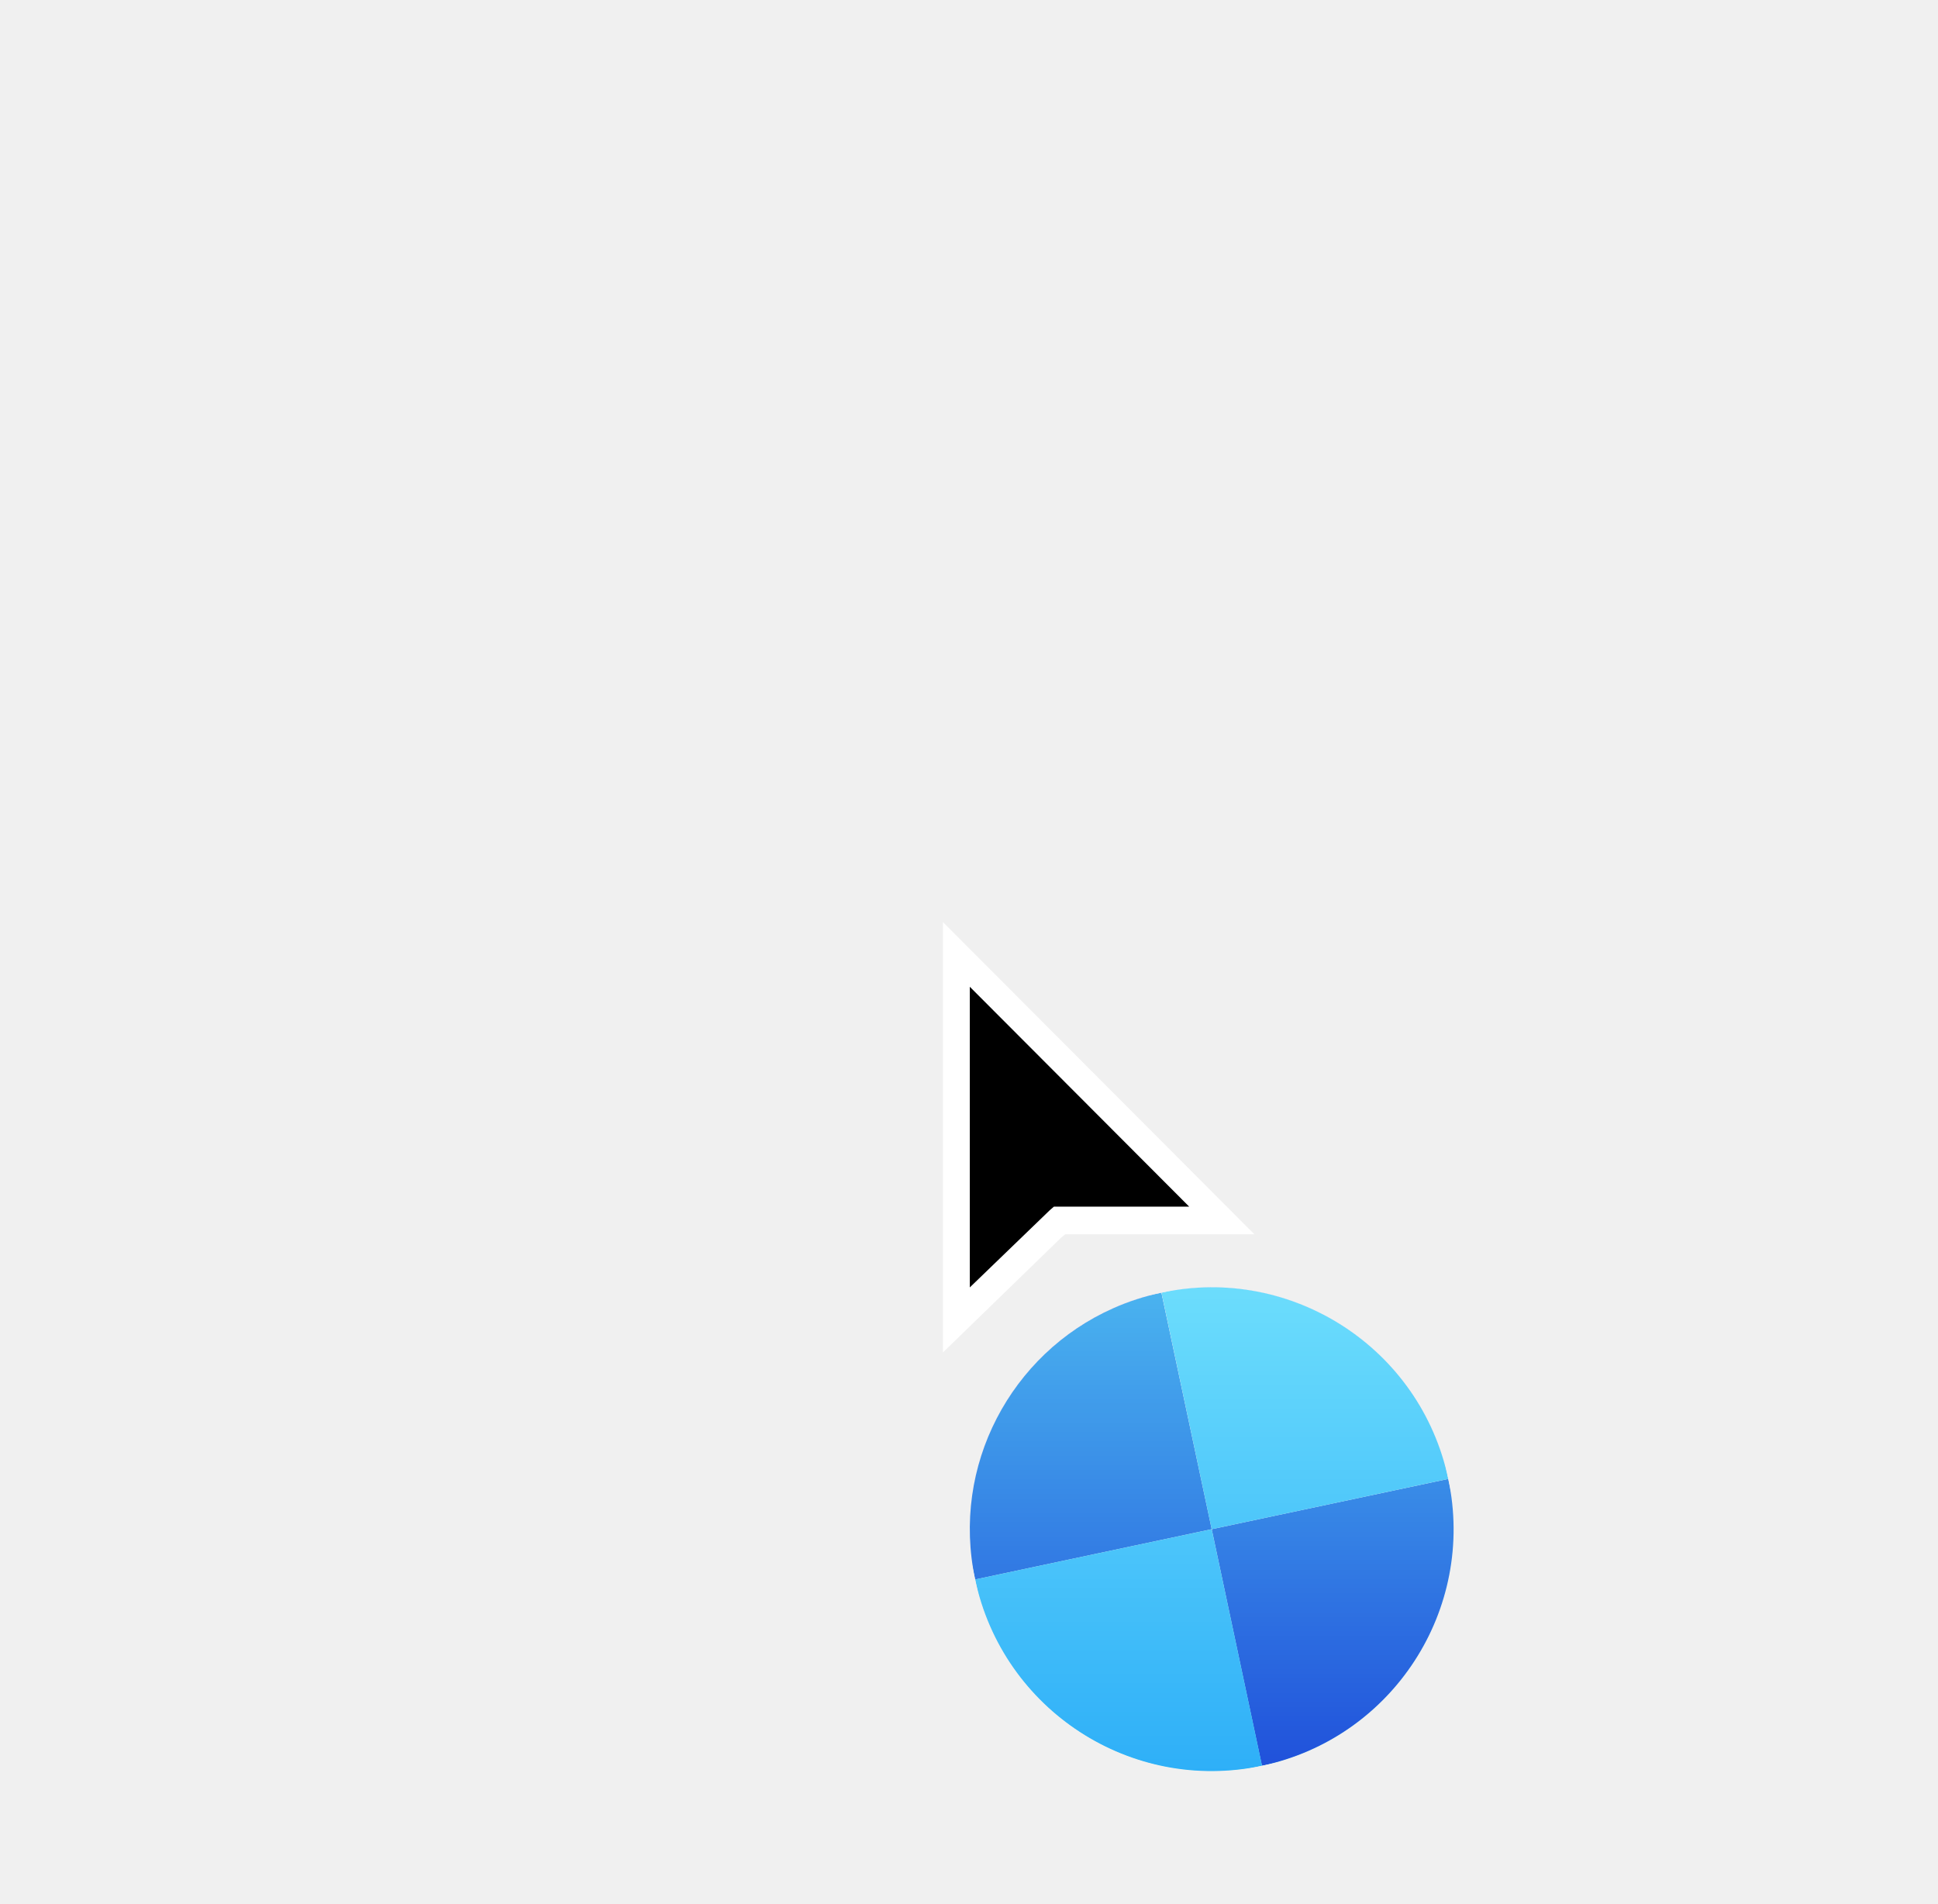
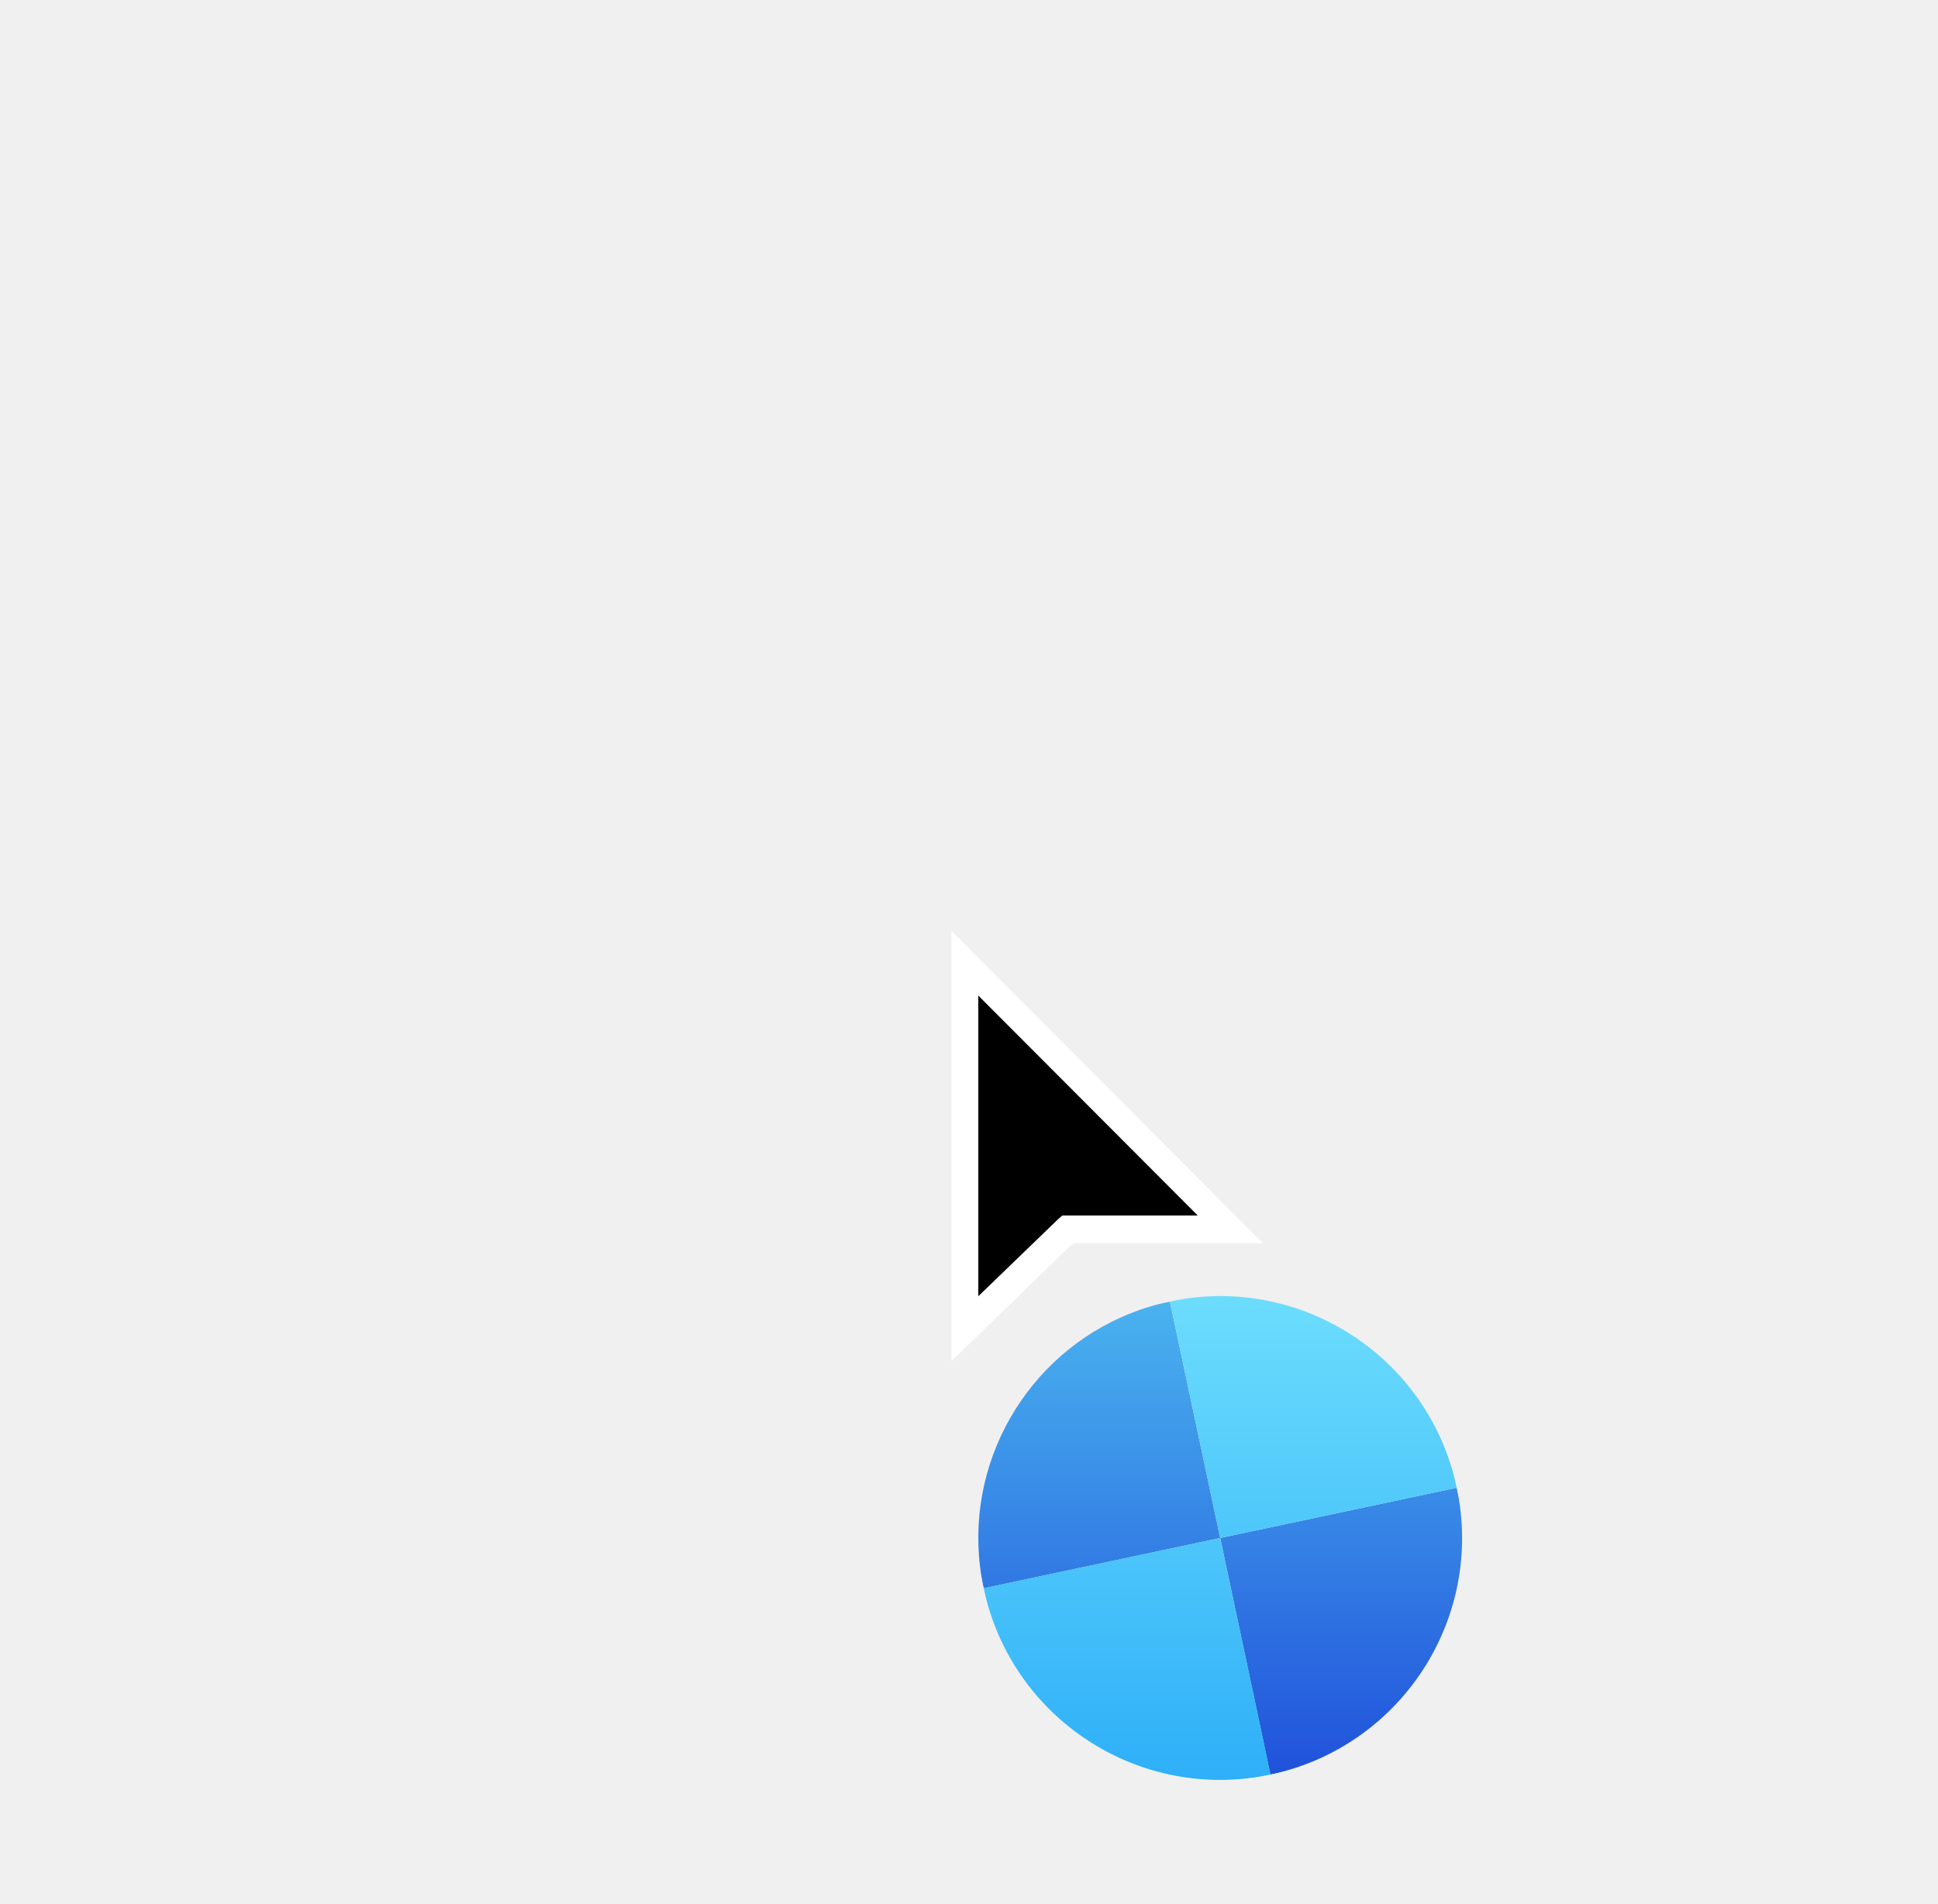
<svg xmlns="http://www.w3.org/2000/svg" width="56" height="55" viewBox="0 0 56 55" fill="none">
-   <g transform="translate(14.6044 17.1155) scale(1)">
+   <g transform="translate(14.85 17.37) scale(1)">
    <g transform="translate(10.62353 8.284706) scale(0.7764706)" clip-path="url(#clip_cursor_appstarting_screenstudio_svg)">
      <g>
        <mask id="mask0_3664_1363" style="mask-type:luminance" maskUnits="userSpaceOnUse" x="3" y="15" width="12" height="13">
          <path fill-rule="evenodd" clip-rule="evenodd" d="M3.799 26.062C2.899 21.831 5.133 17.663 8.933 15.972C9.499 15.72 10.1 15.523 10.731 15.389L14.312 23.431L4.56 27.773L3.799 26.063L3.799 26.062Z" fill="white" />
        </mask>
        <g mask="url(#mask0_3664_1363)">
          <path fill-rule="evenodd" clip-rule="evenodd" d="M1.928 17.26L10.731 15.389L12.602 24.192L3.799 26.063L1.928 17.26Z" fill="#3582E5" />
        </g>
        <mask id="mask1_3664_1363" style="mask-type:luminance" maskUnits="userSpaceOnUse" x="10" y="20" width="12" height="13">
          <path fill-rule="evenodd" clip-rule="evenodd" d="M14.474 32.995C19.336 31.961 22.439 27.182 21.406 22.322L20.644 20.611L10.893 24.953L14.474 32.995Z" fill="white" />
        </mask>
        <g mask="url(#mask1_3664_1363)">
          <path fill-rule="evenodd" clip-rule="evenodd" d="M12.602 24.192L21.405 22.321L23.277 31.125L14.473 32.995L12.602 24.192Z" fill="#3582E5" />
        </g>
        <mask id="mask2_3664_1363" style="mask-type:luminance" maskUnits="userSpaceOnUse" x="9" y="15" width="13" height="11">
          <path fill-rule="evenodd" clip-rule="evenodd" d="M21.406 22.321C20.372 17.458 15.593 14.355 10.732 15.389C10.731 15.389 10.731 15.389 10.73 15.389L9.022 16.15L13.364 25.902L21.406 22.321Z" fill="white" />
        </mask>
        <g mask="url(#mask2_3664_1363)">
          <path fill-rule="evenodd" clip-rule="evenodd" d="M10.731 15.389L19.534 13.517L21.406 22.321L12.602 24.192L10.731 15.389Z" fill="#4DC6FA" />
        </g>
        <mask id="mask3_3664_1363" style="mask-type:luminance" maskUnits="userSpaceOnUse" x="3" y="22" width="14" height="12">
          <path fill-rule="evenodd" clip-rule="evenodd" d="M3.799 26.063C4.833 30.926 9.612 34.029 14.473 32.995C14.474 32.995 14.475 32.995 14.476 32.995L16.183 32.235L11.841 22.483L3.799 26.063Z" fill="white" />
        </mask>
        <g mask="url(#mask3_3664_1363)">
          <path fill-rule="evenodd" clip-rule="evenodd" d="M3.799 26.063L12.602 24.192L14.474 32.996L5.67 34.866L3.799 26.063Z" fill="#4DC6FA" />
        </g>
        <circle cx="12.6" cy="24.193" r="9" fill="url(#paint0_linear_3664_1363)" fill-opacity="0.4" style="mix-blend-mode:overlay" />
        <path fill-rule="evenodd" clip-rule="evenodd" d="M2.6 17.615V1.6L14.191 13.219H7.15L6.999 13.343L2.6 17.615Z" fill="white" />
        <path fill-rule="evenodd" clip-rule="evenodd" d="M3.6 4.007V15.195L6.569 12.329L6.729 12.19H11.765L3.6 4.007Z" fill="black" />
      </g>
    </g>
  </g>
  <defs>
    <clipPath id="clip_cursor_appstarting_screenstudio_svg">
      <rect x="-20" y="-20" width="96" height="96" />
    </clipPath>
  </defs>
  <defs>
    <linearGradient id="paint0_linear_3664_1363" x1="12.6" y1="15.193" x2="12.6" y2="33.193" gradientUnits="userSpaceOnUse">
      <stop stop-color="white" />
      <stop offset="1" />
    </linearGradient>
  </defs>
</svg>
